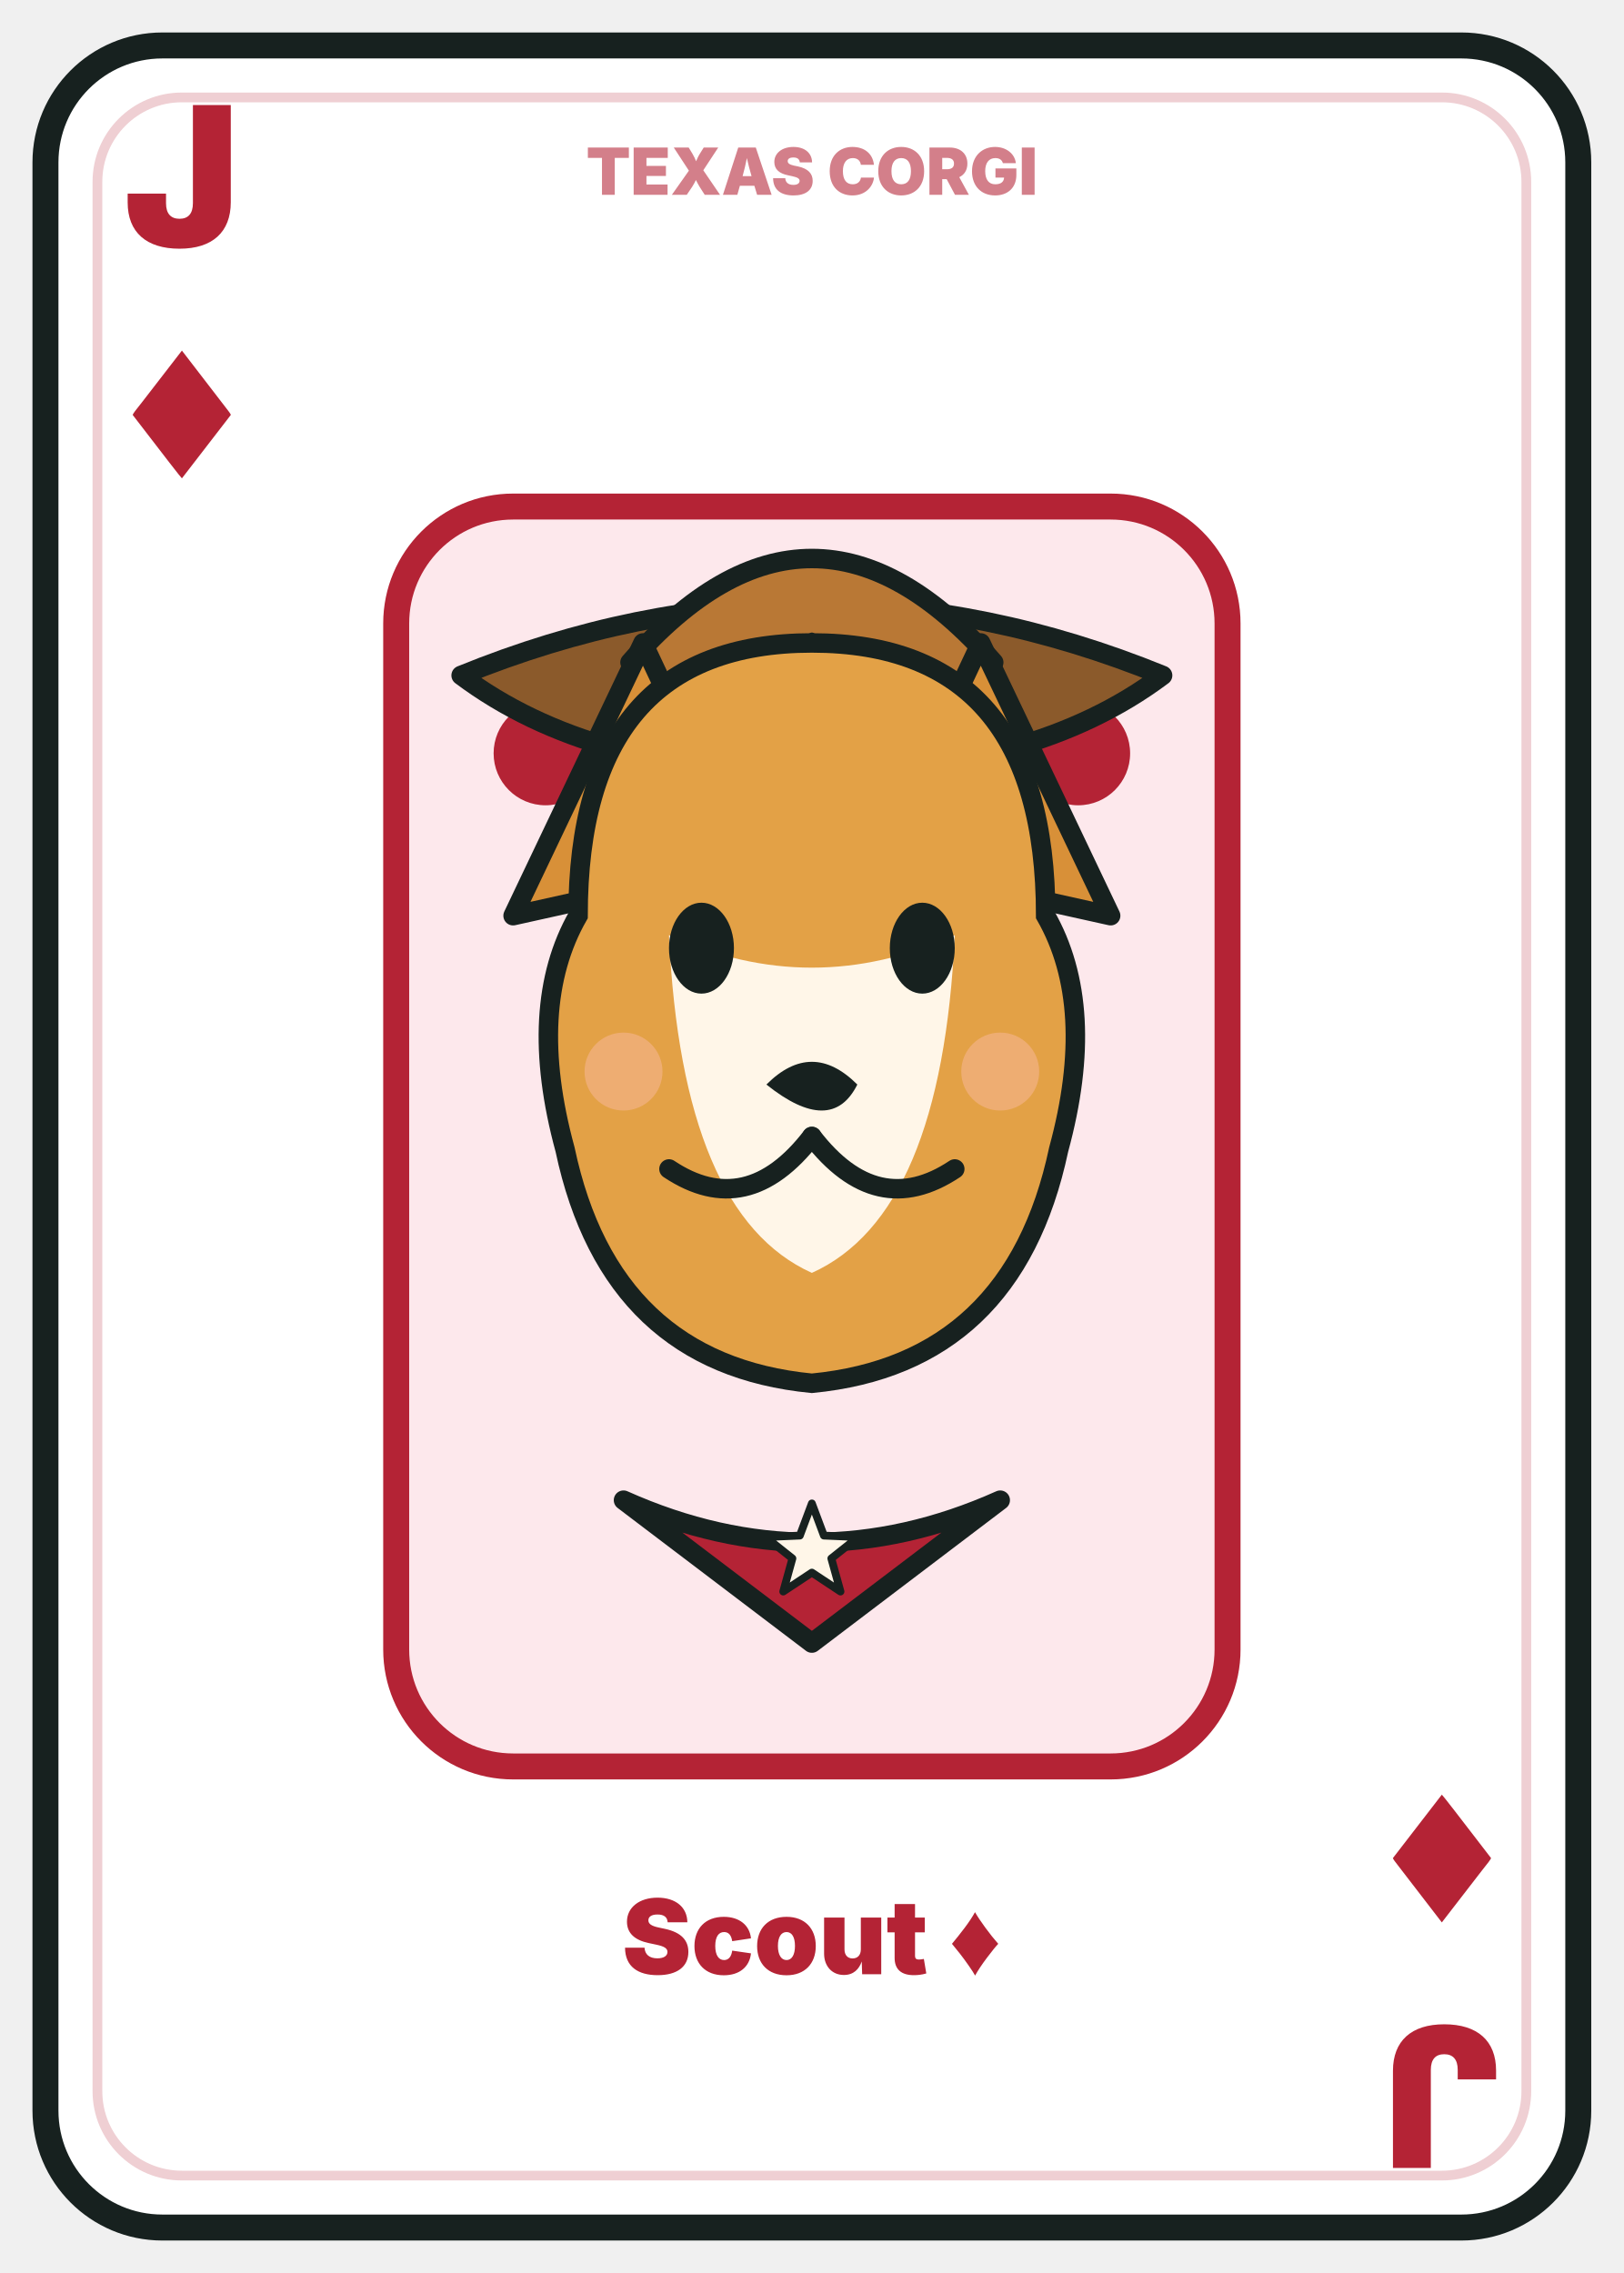
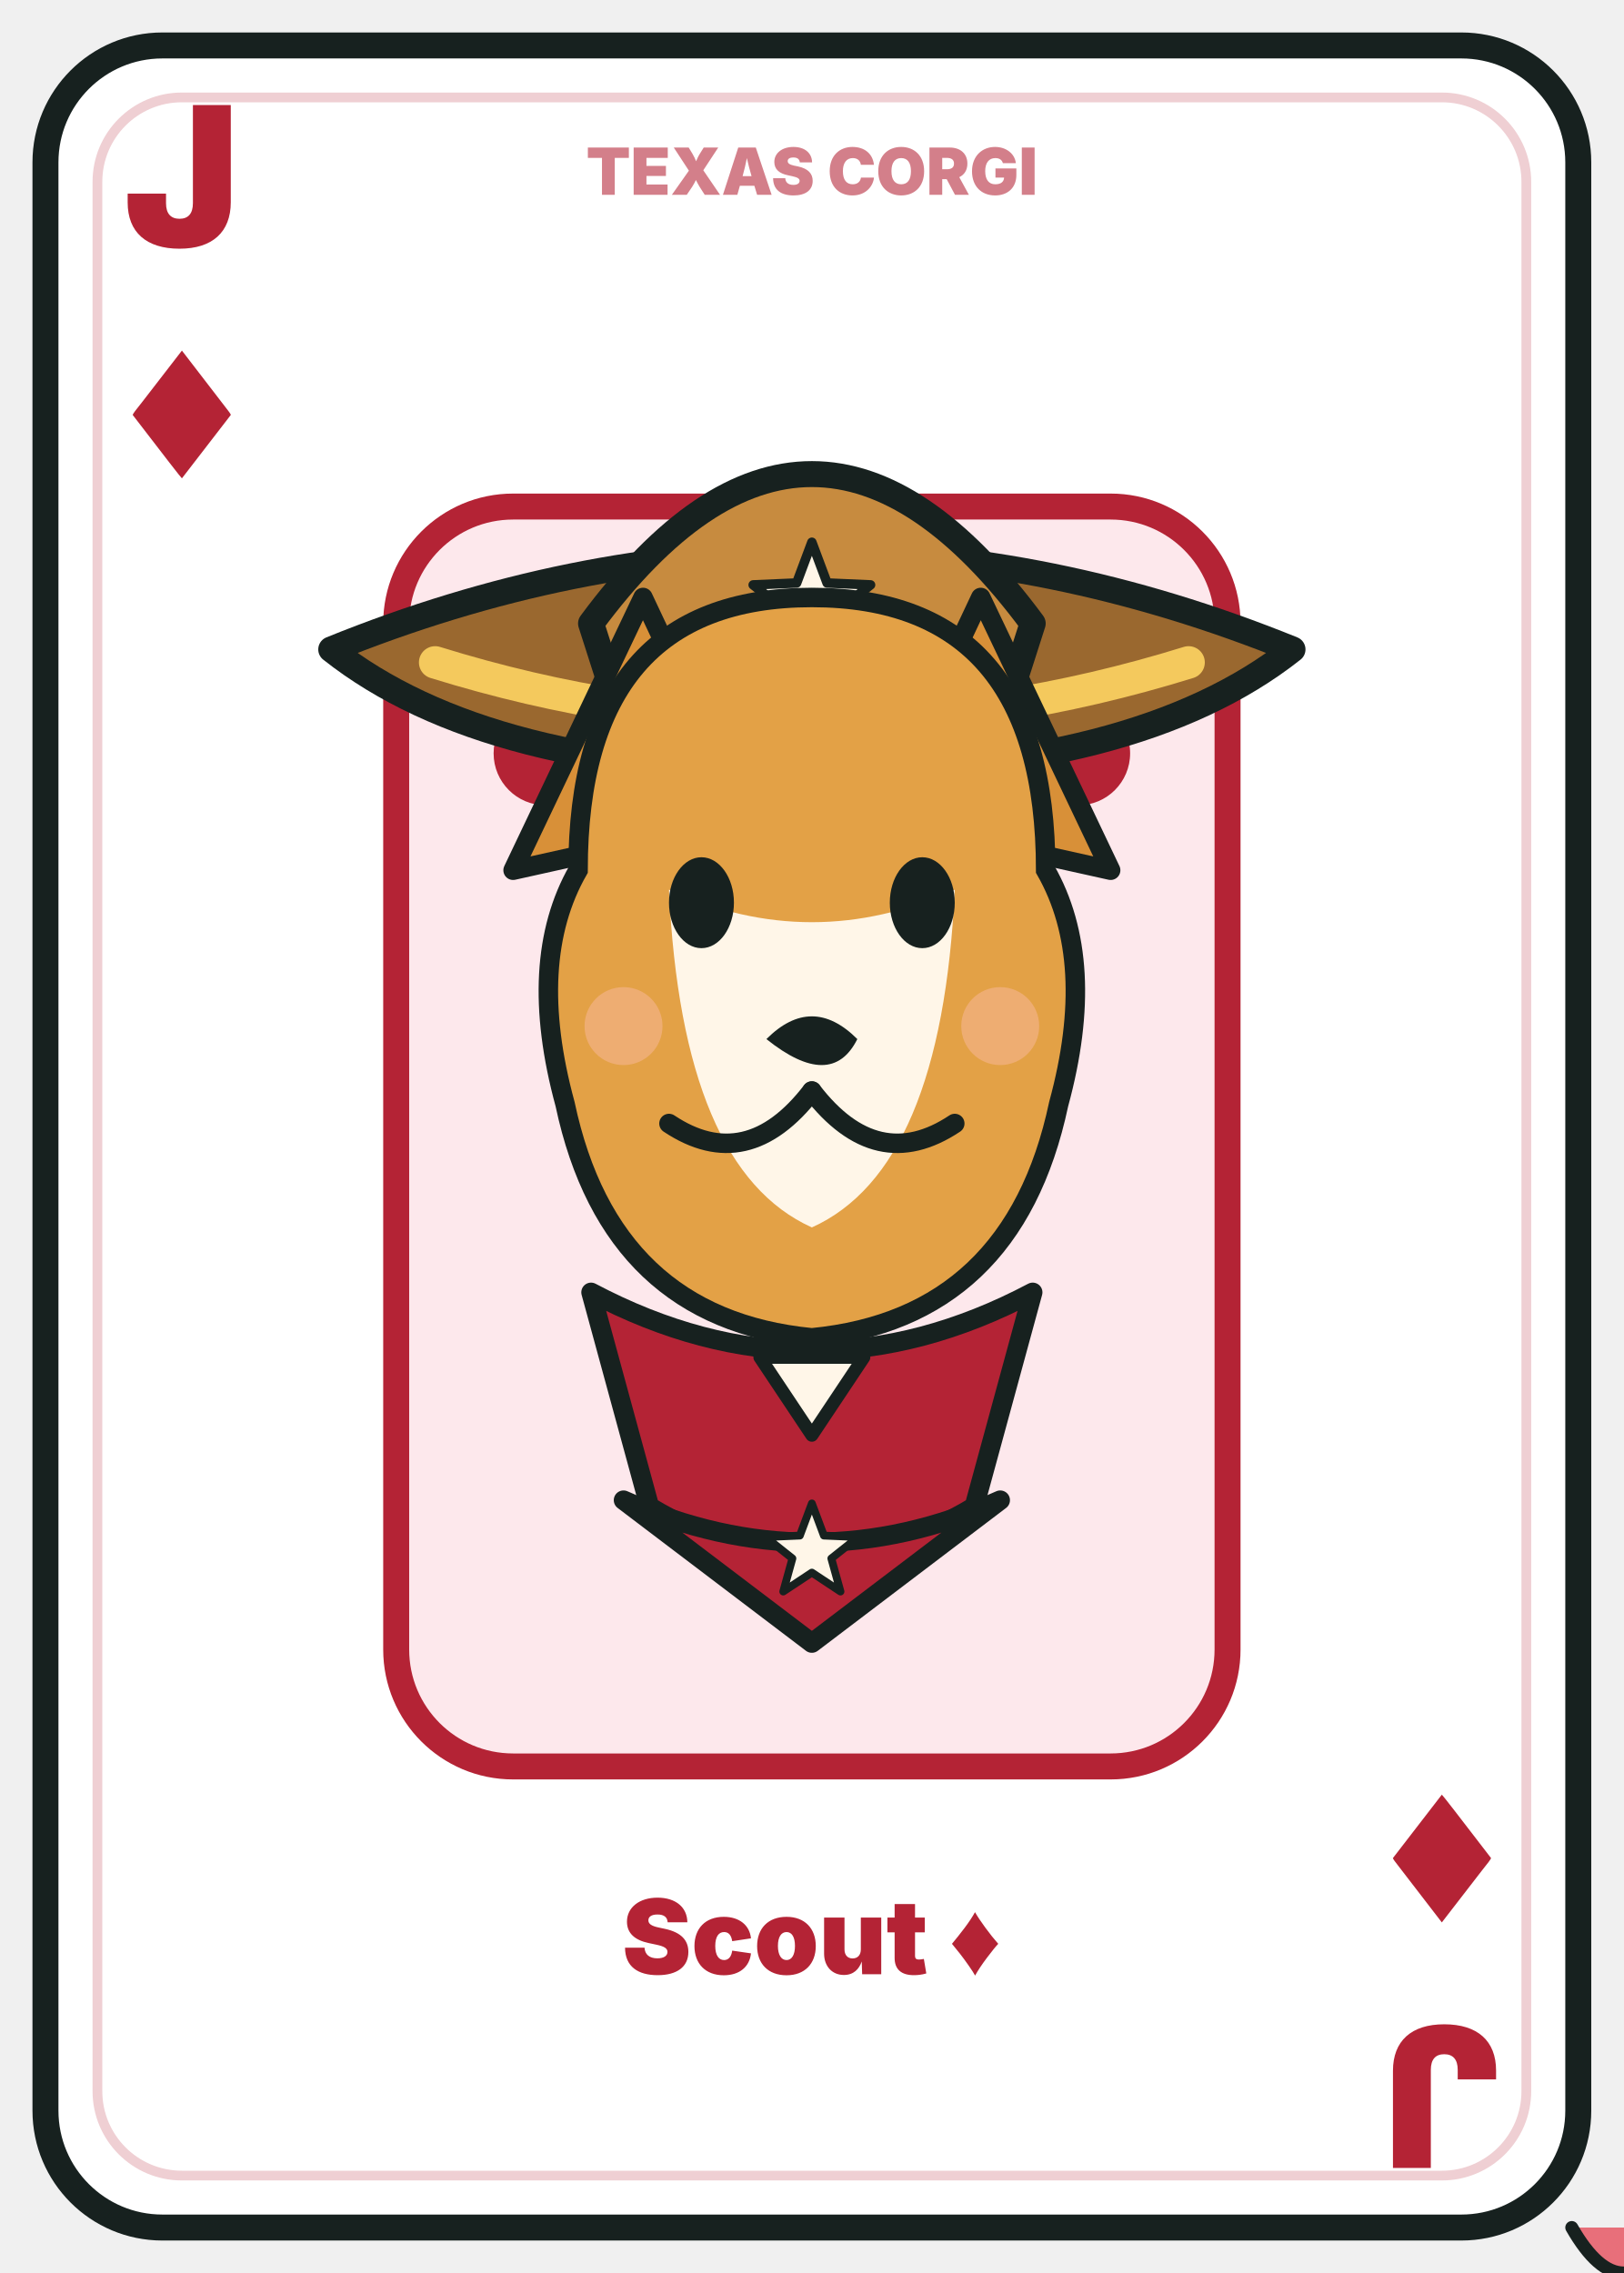
<svg xmlns="http://www.w3.org/2000/svg" width="250" height="350" viewBox="0 0 250 350" role="img" aria-labelledby="title desc">
  <rect x="7" y="7" width="236" height="336" rx="18" fill="#ffffff" stroke="#17211f" stroke-width="4" />
  <rect x="15" y="15" width="220" height="320" rx="13" fill="none" stroke="#b42335" stroke-width="1.5" opacity=".22" />
  <text x="125" y="30" text-anchor="middle" font-family="Inter, Arial, sans-serif" font-size="10" font-weight="900" fill="#b42335" opacity=".58">TEXAS CORGI</text>
  <g>
    <text x="28" y="38" text-anchor="middle" font-family="Inter, Arial, sans-serif" font-size="30" font-weight="900" fill="#b42335">J</text>
    <text x="28" y="66" text-anchor="middle" dominant-baseline="middle" font-family="Georgia, serif" font-size="27" font-weight="900" fill="#b42335" opacity="1">♦</text>
  </g>
  <g transform="rotate(180 125 175)">
    <text x="28" y="38" text-anchor="middle" font-family="Inter, Arial, sans-serif" font-size="30" font-weight="900" fill="#b42335">J</text>
    <text x="28" y="66" text-anchor="middle" dominant-baseline="middle" font-family="Georgia, serif" font-size="27" font-weight="900" fill="#b42335" opacity="1">♦</text>
  </g>
  <g>
    <rect x="61" y="78" width="128" height="194" rx="18" fill="#fde8ec" stroke="#b42335" stroke-width="4" />
    <path d="M 82 116 q 43 -22 86 0" fill="none" stroke="#b42335" stroke-width="8" stroke-linecap="round" />
    <circle cx="84" cy="116" r="8" fill="#b42335" />
    <circle cx="166" cy="116" r="8" fill="#b42335" />
-     <g transform="translate(125 163) scale(1)">
-       <path d="M -54 -59 q 54 -22 108 0 q -20 15 -54 15 t -54 -15z" fill="#8b5a2b" stroke="#17211f" stroke-width="3" stroke-linejoin="round" />
-       <path d="M -28 -61 q 28 -32 56 0 l -7 20 h -42z" fill="#b97835" stroke="#17211f" stroke-width="3" stroke-linejoin="round" />
-       <polygon points="4.286263797015736e-16,-65 1.728,-60.379 6.657,-60.163 2.796,-57.091 4.114,-52.337 1.8002307947466092e-16,-55.06 -4.114,-52.337 -2.796,-57.091 -6.657,-60.163 -1.728,-60.379" fill="#fff6e8" stroke="#17211f" stroke-width="1.2" stroke-linejoin="round" />
+     <g transform="translate(125 156) scale(1)">
+       <path d="M -74 -56 q 74 -30 148 0 q -24 19 -74 19 t -74 -19z" fill="#9a682f" stroke="#17211f" stroke-width="4" stroke-linejoin="round" />
+       <path d="M -34 -60 q 34 -46 68 0 l -8 25 h -52z" fill="#c78b3f" stroke="#17211f" stroke-width="4" stroke-linejoin="round" />
+       <path d="M -58 -54 q 58 18 116 0" fill="none" stroke="#f4c95d" stroke-width="5" stroke-linecap="round" />
+       <polygon points="5.817072295949927e-16,-72.5 2.345,-66.228 9.035,-65.936 3.795,-61.767 5.584,-55.314 2.4431703642989695e-16,-59.01 -5.584,-55.314 -3.795,-61.767 -9.035,-65.936 -2.345,-66.228" fill="#fff6e8" stroke="#17211f" stroke-width="1.462" stroke-linejoin="round" />
      <path d="M -46 -22 L -26 -64 L -10 -30 Z" fill="#d89038" stroke="#17211f" stroke-width="3" stroke-linejoin="round" />
      <path d="M 46 -22 L 26 -64 L 10 -30 Z" fill="#d89038" stroke="#17211f" stroke-width="3" stroke-linejoin="round" />
      <path d="M -36 -22 q 0 -42 36 -42 t 36 42 q 8 14 2 36 q -7 33 -38 36 q -31 -3 -38 -36 q -6 -22 2 -36z" fill="#e3a146" stroke="#17211f" stroke-width="3" />
      <path d="M -22 -19 q 22 10 44 0 q -2 43 -22 52 q -20 -9 -22 -52z" fill="#fff6e8" />
      <ellipse cx="-17" cy="-17" rx="5" ry="7" fill="#17211f" />
      <ellipse cx="17" cy="-17" rx="5" ry="7" fill="#17211f" />
      <path d="M -7 4 q 7 -7 14 0 q -4 8 -14 0z" fill="#17211f" />
      <path d="M 0 12 q -10 13 -22 5" fill="none" stroke="#17211f" stroke-width="3" stroke-linecap="round" />
      <path d="M 0 12 q 10 13 22 5" fill="none" stroke="#17211f" stroke-width="3" stroke-linecap="round" />
-       <path d="M 117 194 q 8 14 16 0" fill="#e86f7a" stroke="#17211f" stroke-width="2" stroke-linecap="round" />
+       <path d="M 117 187 q 8 14 16 0" fill="#e86f7a" stroke="#17211f" stroke-width="2" stroke-linecap="round" />
      <circle cx="-29" cy="2" r="6" fill="#f3b283" opacity=".72" />
      <circle cx="29" cy="2" r="6" fill="#f3b283" opacity=".72" />
+       <path d="M -34 43 q 34 18 68 0 l -9 33 q -25 15 -50 0z" fill="#b42335" stroke="#17211f" stroke-width="3" stroke-linejoin="round" />
+       <path d="M -8 53 h16 l -8 12z" fill="#fff6e8" stroke="#17211f" stroke-width="2" stroke-linejoin="round" />
    </g>
    <path d="M 96 231 L 125 253 L 154 231 q -29 13 -58 0z" fill="#b42335" stroke="#17211f" stroke-width="3" stroke-linejoin="round" />
    <polygon points="125,231.5 126.852,236.452 132.133,236.682 127.996,239.973 129.408,245.068 125,242.15 120.592,245.068 122.004,239.973 117.867,236.682 123.148,236.452" fill="#fff6e8" stroke="#17211f" stroke-width="1.2" stroke-linejoin="round" />
    <text x="125" y="304" text-anchor="middle" font-family="Inter, Arial, sans-serif" font-size="16" font-weight="900" fill="#b42335">Scout ♦</text>
  </g>
</svg>
